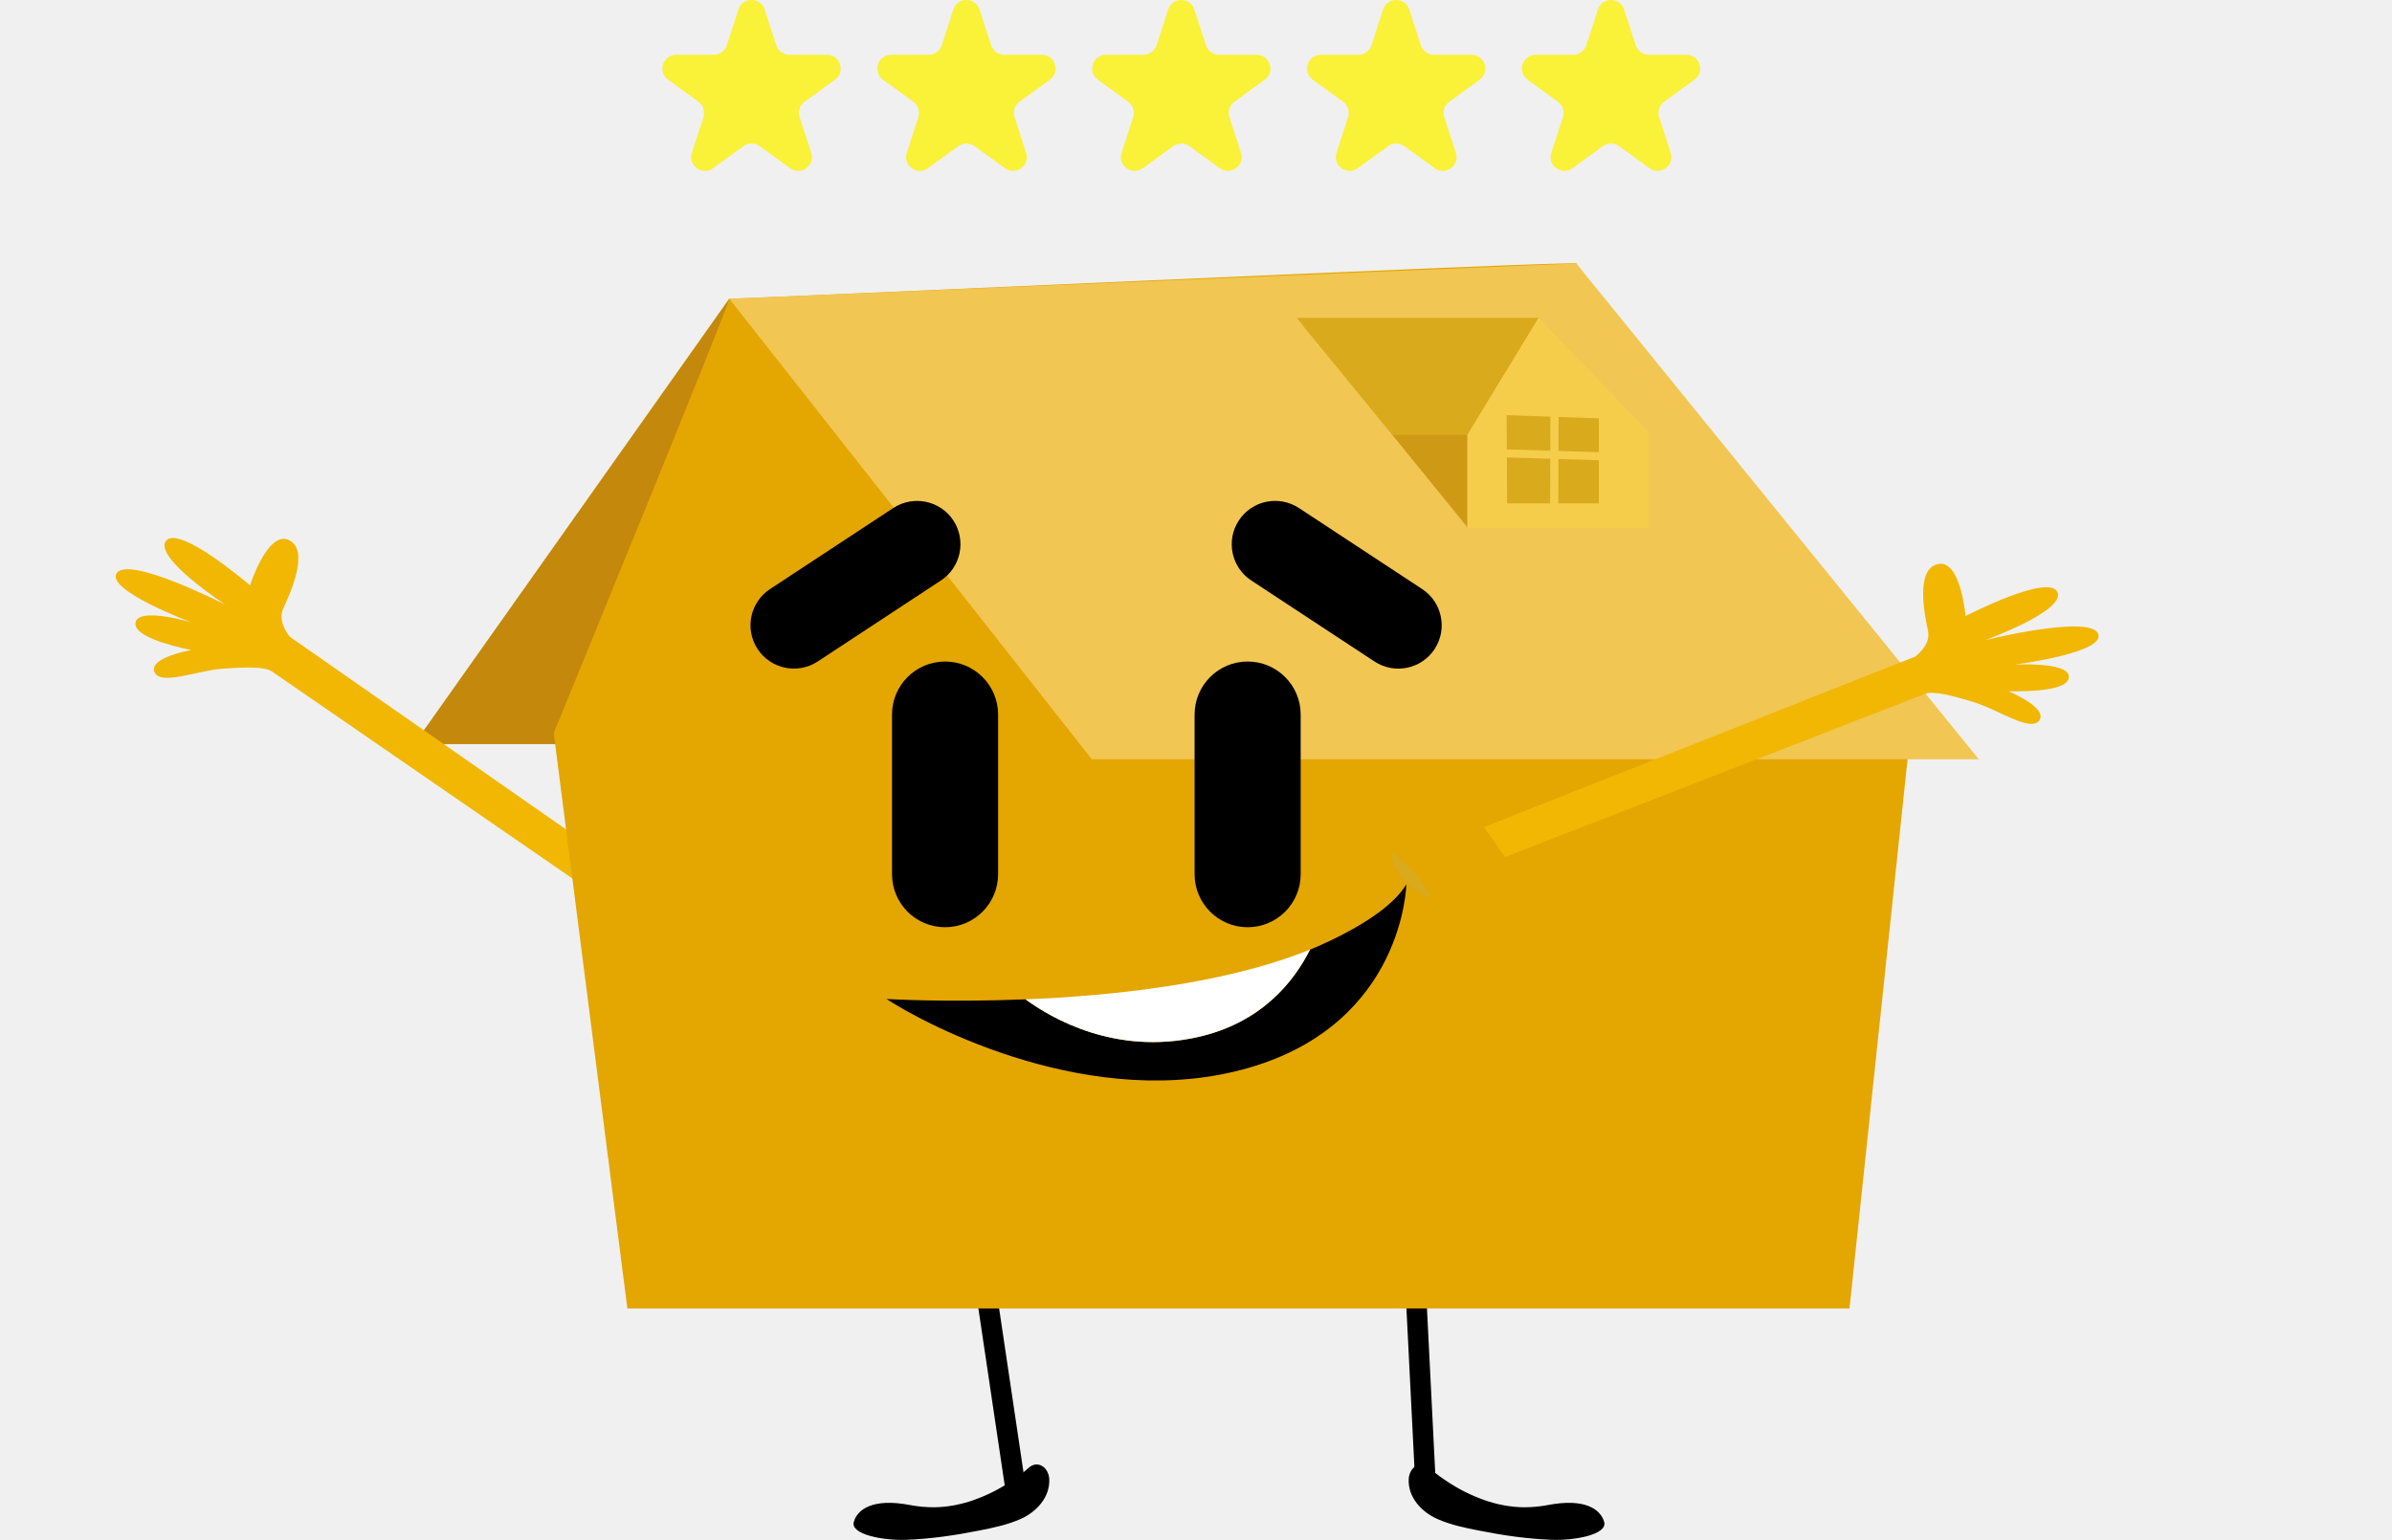
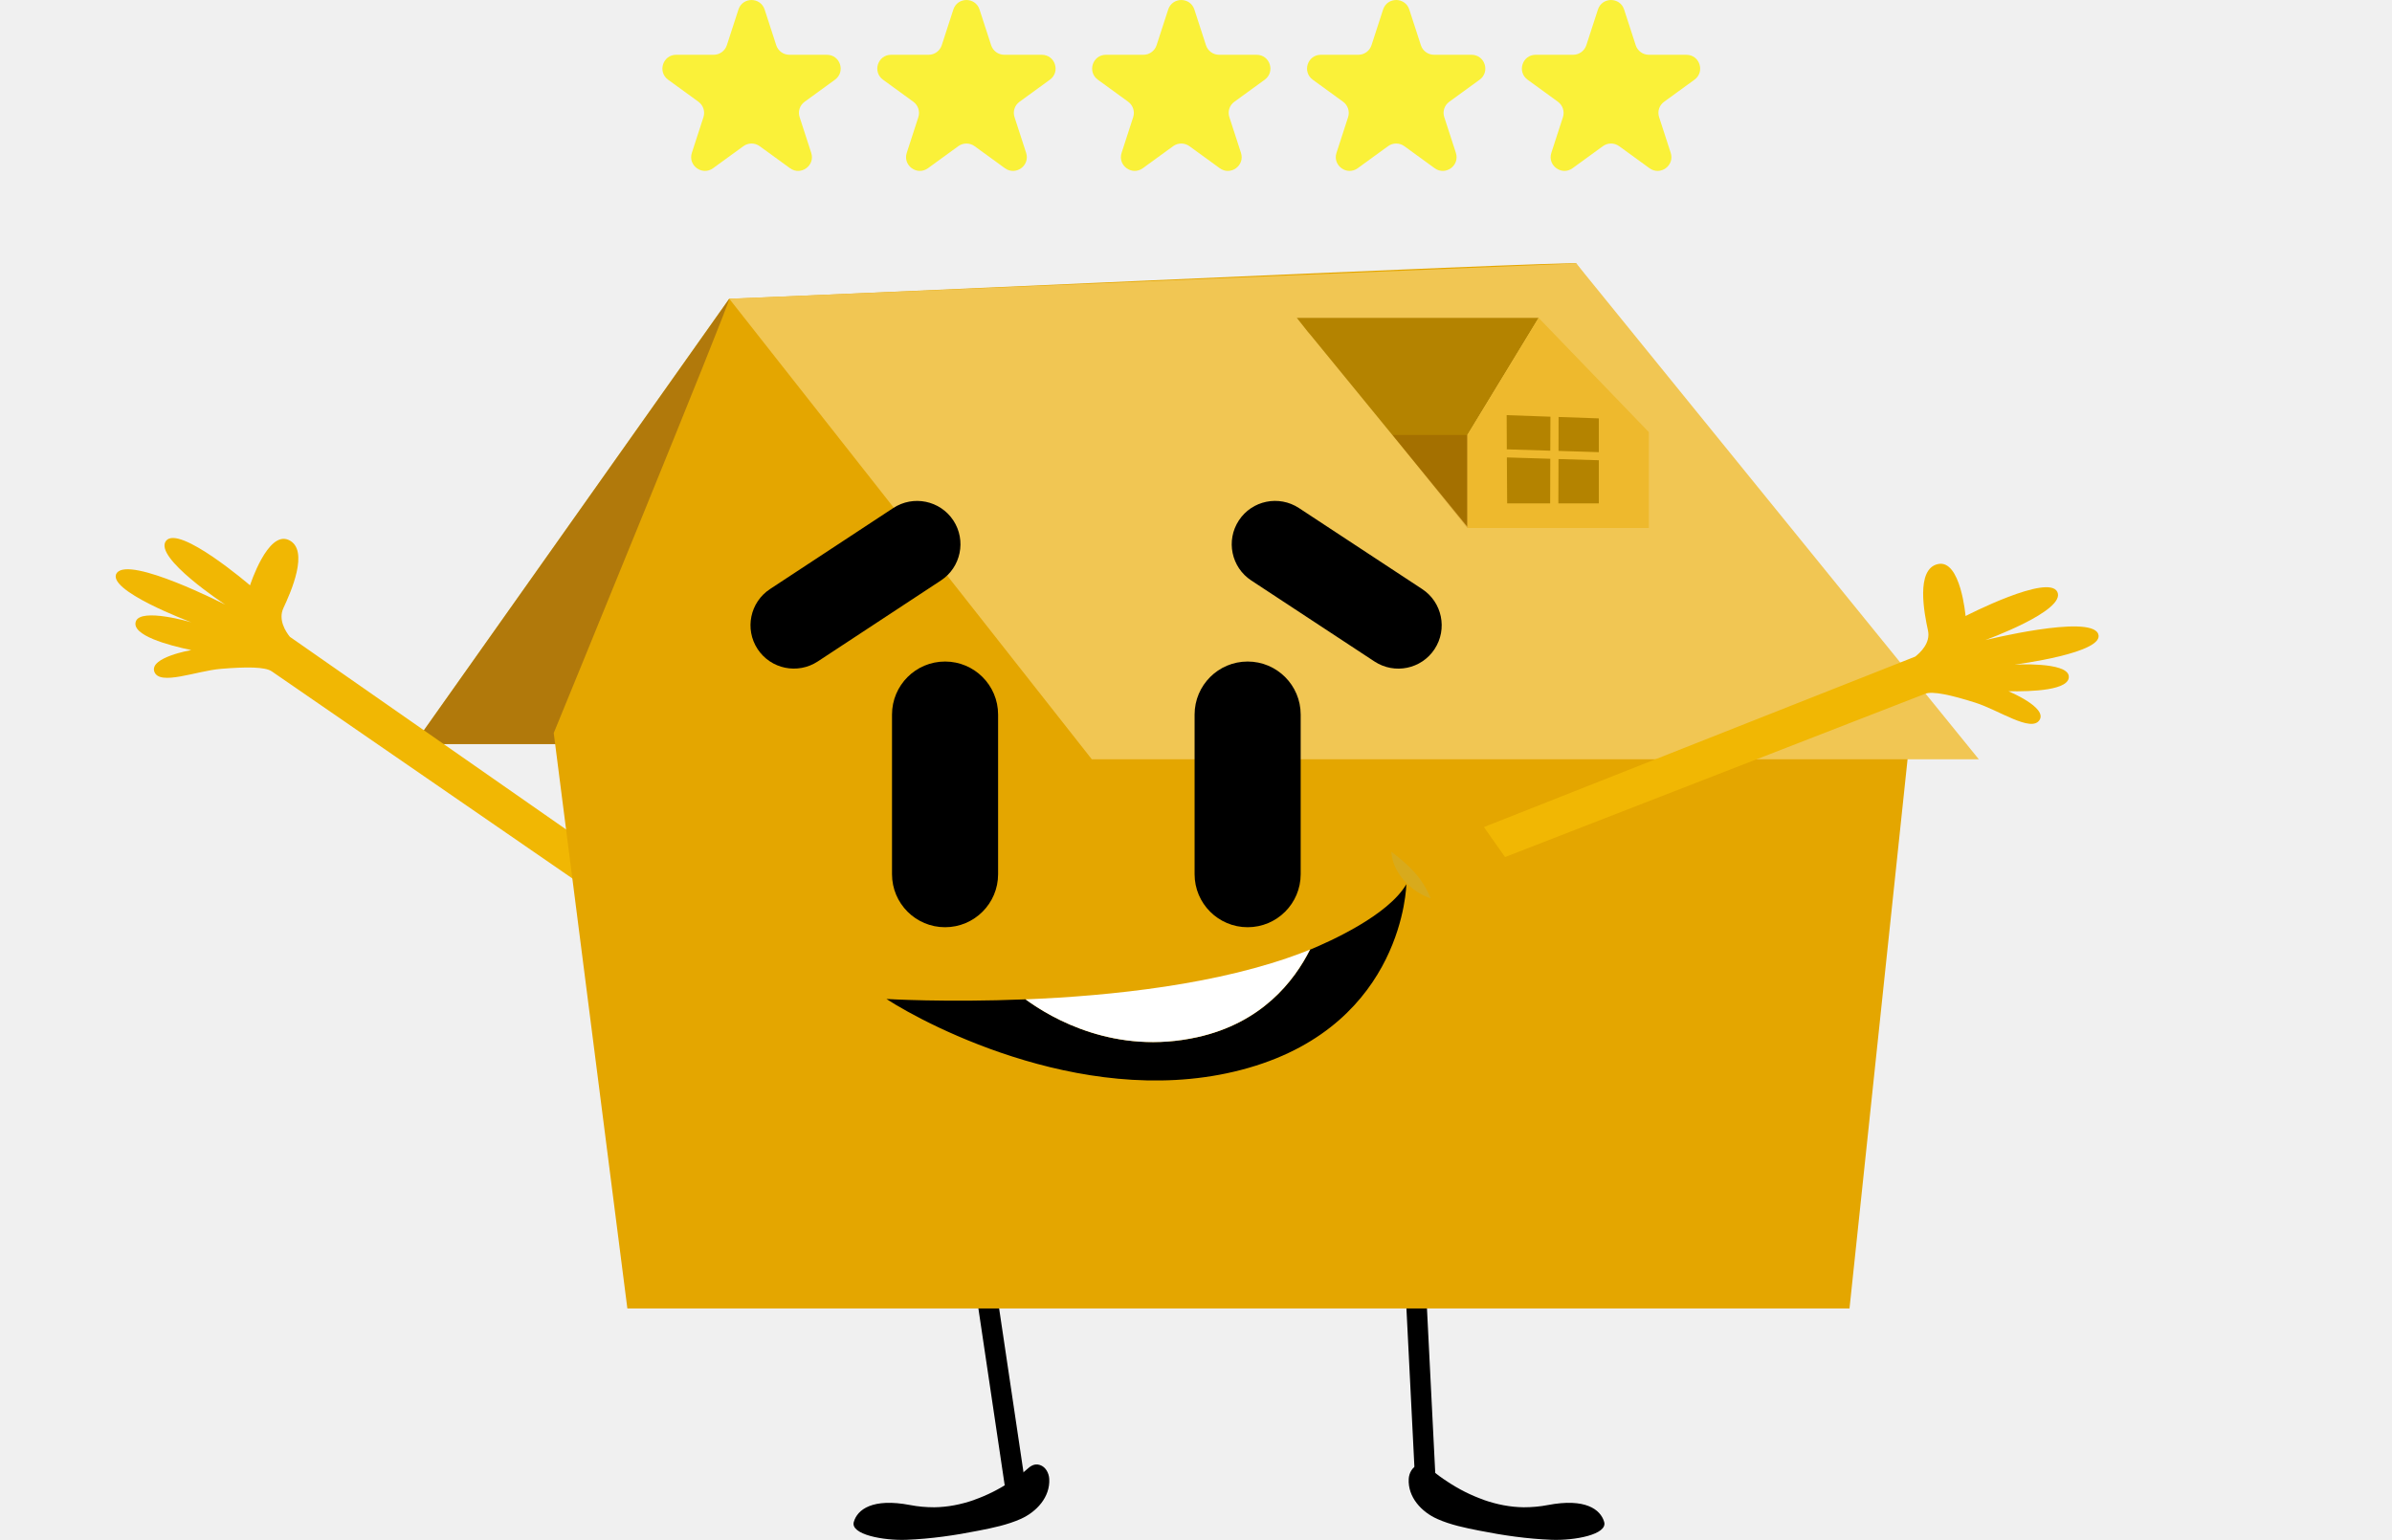
<svg xmlns="http://www.w3.org/2000/svg" id="Capa_1" data-name="Capa 1" viewBox="0 0 340.48 219.26">
  <defs>
    <style>
      .cls-1 {
-         opacity: .3;
+         opacity: .6;
      }

      .cls-1, .cls-2, .cls-3 {
-         isolation: isolate;
-       }
- 
-       .cls-1, .cls-4, .cls-3 {
-         fill: #d8aa1c;
+         fill: #b48300;
      }

      .cls-1, .cls-3 {
        mix-blend-mode: multiply;
      }

+       .cls-1, .cls-3, .cls-4 {
+         isolation: isolate;
+       }
+ 
      .cls-5 {
+         fill: #eeb92d;
+       }
+ 
+       .cls-6 {
        fill: #fff;
      }

-       .cls-6 {
+       .cls-7 {
        fill: #f1c653;
      }

-       .cls-7 {
+       .cls-8 {
        fill: #f1b703;
-       }
- 
-       .cls-8 {
-         fill: #f6cc4b;
      }

      .cls-9 {
        fill: #e4a600;
      }

-       .cls-10 {
-         fill: #faf139;
+       .cls-3 {
+         opacity: .3;
      }

-       .cls-3 {
-         opacity: .6;
+       .cls-10 {
+         fill: #d8aa1c;
+       }
+ 
+       .cls-11 {
+         fill: #faf139;
      }
    </style>
  </defs>
-   <g id="g15" class="cls-2">
+   <g id="g15" class="cls-4">
    <g id="Capa_2" data-name="Capa 2">
      <g id="Layer_3" data-name="Layer 3">
        <g id="g14">
-           <polygon id="polygon1" class="cls-4" points="103.8 42.53 58.94 105.95 107.56 105.95 103.8 42.53" />
-           <polygon id="polygon2" class="cls-3" points="103.8 42.53 58.94 105.95 107.56 105.95 103.8 42.53" />
+           <polygon id="polygon1" class="cls-10" points="103.8 42.53 58.94 105.95 107.56 105.95 103.8 42.53" />
+           <polygon id="polygon2" class="cls-1" points="103.8 42.53 58.94 105.95 107.56 105.95 103.8 42.53" />
          <g id="g2">
            <rect id="rect2" x="140.98" y="182.39" width="2.92" height="30.76" transform="translate(-27.54 23.1) rotate(-8.46)" />
            <path id="path2" d="M138.7,213.55c-1.87.66-3.81,1.04-5.72,1.06-1.16,0-2.31-.1-3.44-.32-5.34-1.02-7.5.63-8.01,2.41s4.2,2.67,7.5,2.54c3.43-.13,6.89-.63,10.25-1.3,2.01-.39,4.13-.83,6.01-1.67,2.24-1,4.21-3.1,4.06-5.71-.05-.84-.52-1.71-1.33-1.97-.8-.26-1.37.17-1.91.67-.69.63-1.49,1.19-2.27,1.7-1.6,1.06-3.32,1.94-5.14,2.58h0Z" />
          </g>
          <g id="g3">
            <rect id="rect3" x="200.75" y="182.07" width="2.92" height="30.76" transform="translate(-9.66 10.41) rotate(-2.88)" />
            <path id="path3" d="M211.17,213.55c1.87.66,3.81,1.04,5.72,1.06,1.16,0,2.31-.1,3.44-.32,5.34-1.02,7.5.63,8.01,2.41s-4.2,2.67-7.5,2.54c-3.43-.13-6.89-.63-10.25-1.3-2.01-.39-4.13-.83-6.01-1.67-2.24-1-4.21-3.1-4.06-5.71.05-.84.52-1.71,1.33-1.97.8-.26,1.37.17,1.91.67.69.63,1.49,1.19,2.27,1.7,1.6,1.06,3.32,1.94,5.14,2.58h0Z" />
          </g>
-           <path id="path4" class="cls-7" d="M16.64,81.57c1.84-2.44,15.44,4.53,15.44,4.53,0,0-10.27-6.72-8.45-9.09,1.83-2.37,11.96,6.33,11.96,6.33,0,0,2.52-7.86,5.52-6.45,3,1.4.24,7.53-.77,9.69-.78,1.67.35,3.38.92,4.09,8.16,5.69,54.26,37.85,54.26,37.85l-3.9,3.55-52.92-36.47c-.95-.68-3.73-.66-7.24-.37-3.52.29-8.75,2.46-9.49.41s5.25-3.08,5.25-3.08c-3.23-.68-8.59-2.11-7.88-4.09.71-1.98,7.89.13,7.89.13,0,0-12.41-4.62-10.58-7.06h0Z" />
+           <path id="path4" class="cls-8" d="M16.64,81.57c1.84-2.44,15.44,4.53,15.44,4.53,0,0-10.27-6.72-8.45-9.09,1.83-2.37,11.96,6.33,11.96,6.33,0,0,2.52-7.86,5.52-6.45,3,1.4.24,7.53-.77,9.69-.78,1.67.35,3.38.92,4.09,8.16,5.69,54.26,37.85,54.26,37.85l-3.9,3.55-52.92-36.47c-.95-.68-3.73-.66-7.24-.37-3.52.29-8.75,2.46-9.49.41s5.25-3.08,5.25-3.08c-3.23-.68-8.59-2.11-7.88-4.09.71-1.98,7.89.13,7.89.13,0,0-12.41-4.62-10.58-7.06h0Z" />
          <path id="path5" class="cls-9" d="M78.82,104.37l10.48,81.93h173.96l9.19-86.95s-48.08-61.41-48.08-61.84-121,5.17-120.57,5.02c.43-.15-24.98,61.84-24.98,61.84h0Z" />
-           <polygon id="polygon5" class="cls-6" points="224.37 37.51 103.8 42.53 155.41 108.11 281.67 108.11 224.37 37.51" />
+           <polygon id="polygon5" class="cls-7" points="224.37 37.51 103.8 42.53 155.41 108.11 281.67 108.11 224.37 37.51" />
          <path id="rect5" d="M134.52,94.19h0c4.17,0,7.55,3.38,7.55,7.55v22.73c0,4.17-3.38,7.55-7.55,7.55h0c-4.17,0-7.55-3.38-7.55-7.55v-22.73c0-4.17,3.38-7.55,7.55-7.55Z" />
          <path id="rect6" d="M204.2,92.42h0c-1.87,2.85-5.7,3.64-8.56,1.76l-17.53-11.53c-2.85-1.87-3.64-5.7-1.77-8.55h0c1.87-2.85,5.7-3.64,8.56-1.76l17.53,11.53c2.85,1.87,3.64,5.7,1.77,8.55Z" />
          <path id="rect7" d="M135.7,74.1h0c1.87,2.85,1.08,6.68-1.77,8.55l-17.53,11.53c-2.85,1.87-6.68,1.09-8.56-1.76h0c-1.87-2.85-1.08-6.68,1.77-8.55l17.53-11.53c2.85-1.87,6.68-1.09,8.56,1.76Z" />
          <path id="rect8" d="M177.59,132.02h0c-4.17,0-7.55-3.38-7.55-7.55v-22.73c0-4.17,3.38-7.55,7.55-7.55h0c4.17,0,7.55,3.38,7.55,7.55v22.73c0,4.17-3.38,7.55-7.55,7.55Z" />
          <g id="g9">
            <path id="path8" d="M186.48,135.2c-2.27,4.53-6.9,10.45-16.02,12.47-11.71,2.6-20.76-2.66-24.48-5.38-11.34.46-19.8-.05-19.8-.05,5.95,3.86,29.42,16.19,51.56,9.8,22.14-6.38,22.44-26.14,22.44-26.14-2.6,4.46-10.97,8.18-13.69,9.31h0Z" />
-             <path id="path9" class="cls-5" d="M170.45,147.67c9.13-2.03,13.75-7.95,16.02-12.47-.55.22-.87.35-.87.35-11.93,4.62-27.45,6.25-39.63,6.74,3.72,2.72,12.77,7.99,24.48,5.38Z" />
+             <path id="path9" class="cls-6" d="M170.45,147.67c9.13-2.03,13.75-7.95,16.02-12.47-.55.22-.87.35-.87.35-11.93,4.62-27.45,6.25-39.63,6.74,3.72,2.72,12.77,7.99,24.48,5.38Z" />
          </g>
-           <path id="path10" class="cls-7" d="M298.64,90.21c-1.24-2.74-16.06.93-16.06.93,0,0,11.52-4.17,10.27-6.85-1.24-2.68-13.07,3.42-13.07,3.42,0,0-.69-8.09-3.92-7.4-3.24.69-1.93,7.16-1.43,9.46.39,1.77-1.1,3.17-1.82,3.72-9.23,3.65-61.39,24.27-61.39,24.27l3.01,4.27,59.78-23.24c1.07-.44,3.78.19,7.14,1.25,3.36,1.06,7.97,4.29,9.15,2.49s-4.42-4.11-4.42-4.11c3.3.06,8.84-.12,8.59-2.17-.25-2.05-7.72-1.62-7.72-1.62,0,0,13.14-1.68,11.89-4.42h0Z" />
-           <polyline id="polyline10" class="cls-4" points="186.19 47.26 208.87 75 208.87 61.93 219.01 45.26 184.59 45.26 186.59 47.79" />
-           <polygon id="polygon10" class="cls-8" points="208.87 75.18 208.87 61.93 219.01 45.26 234.7 61.53 234.7 75.18 208.87 75.18" />
-           <polygon id="polygon11" class="cls-1" points="208.87 75.18 198.22 61.93 208.87 61.93 208.87 75.18" />
-           <path id="path11" class="cls-4" d="M198.04,121.27c2.39,1.79,4.54,3.82,5.6,6.66-2.8-.99-5.4-3.6-5.6-6.66Z" />
+           <path id="path10" class="cls-8" d="M298.64,90.21c-1.24-2.74-16.06.93-16.06.93,0,0,11.52-4.17,10.27-6.85-1.24-2.68-13.07,3.42-13.07,3.42,0,0-.69-8.09-3.92-7.4-3.24.69-1.93,7.16-1.43,9.46.39,1.77-1.1,3.17-1.82,3.72-9.23,3.65-61.39,24.27-61.39,24.27l3.01,4.27,59.78-23.24c1.07-.44,3.78.19,7.14,1.25,3.36,1.06,7.97,4.29,9.15,2.49s-4.42-4.11-4.42-4.11c3.3.06,8.84-.12,8.59-2.17-.25-2.05-7.72-1.62-7.72-1.62,0,0,13.14-1.68,11.89-4.42h0Z" />
+           <polyline id="polyline10" class="cls-2" points="186.19 47.26 208.87 75 208.87 61.93 219.01 45.26 184.59 45.26 186.59 47.79" />
+           <polygon id="polygon10" class="cls-5" points="208.87 75.18 208.87 61.93 219.01 45.26 234.7 61.53 234.7 75.18 208.87 75.18" />
+           <polygon id="polygon11" class="cls-3" points="208.87 75.18 198.22 61.93 208.87 61.93 208.87 75.18" />
+           <path id="path11" class="cls-10" d="M198.04,121.27c2.39,1.79,4.54,3.82,5.6,6.66-2.8-.99-5.4-3.6-5.6-6.66Z" />
          <g id="g13">
-             <path id="path12" class="cls-4" d="M220.69,59.33l-6.23-.22c0,.09.02,2.32.02,4.87l6.19.19.02-4.84h0Z" />
-             <polygon id="polygon12" class="cls-4" points="221.84 65.36 221.82 71.67 227.58 71.67 227.58 65.53 221.84 65.36" />
-             <polygon id="polygon13" class="cls-4" points="221.84 64.2 227.58 64.38 227.58 59.57 221.85 59.37 221.84 64.2" />
-             <path id="path13" class="cls-4" d="M214.49,65.13c.02,3.22.04,6.54.04,6.54h6.12l.02-6.35-6.18-.19h0Z" />
+             <path id="path12" class="cls-2" d="M220.69,59.33l-6.23-.22c0,.09.02,2.32.02,4.87l6.19.19.02-4.84h0Z" />
+             <polygon id="polygon12" class="cls-2" points="221.84 65.36 221.82 71.67 227.58 71.67 227.58 65.53 221.84 65.36" />
+             <polygon id="polygon13" class="cls-2" points="221.84 64.2 227.58 64.38 227.58 59.57 221.85 59.37 221.84 64.2" />
+             <path id="path13" class="cls-2" d="M214.49,65.13c.02,3.22.04,6.54.04,6.54h6.12l.02-6.35-6.18-.19h0Z" />
          </g>
        </g>
      </g>
    </g>
  </g>
  <g>
-     <path class="cls-10" d="M108.84,1.36l1.65,5.08c.26.81,1.02,1.36,1.87,1.36h5.34c1.9,0,2.69,2.43,1.15,3.55l-4.32,3.14c-.69.5-.98,1.38-.71,2.19l1.65,5.08c.59,1.81-1.48,3.31-3.02,2.19l-4.32-3.14c-.69-.5-1.62-.5-2.31,0l-4.32,3.14c-1.54,1.12-3.61-.39-3.02-2.19l1.65-5.08c.26-.81-.03-1.69-.71-2.19l-4.32-3.14c-1.54-1.12-.75-3.55,1.15-3.55h5.34c.85,0,1.6-.55,1.87-1.36l1.65-5.08c.59-1.81,3.14-1.81,3.73,0Z" />
-     <path class="cls-10" d="M139.43,1.36l1.65,5.08c.26.81,1.02,1.36,1.87,1.36h5.34c1.9,0,2.69,2.43,1.15,3.55l-4.32,3.14c-.69.5-.98,1.38-.71,2.19l1.65,5.08c.59,1.81-1.48,3.31-3.02,2.19l-4.32-3.14c-.69-.5-1.62-.5-2.31,0l-4.32,3.14c-1.54,1.12-3.61-.39-3.02-2.19l1.65-5.08c.26-.81-.03-1.69-.71-2.19l-4.32-3.14c-1.54-1.12-.75-3.55,1.15-3.55h5.34c.85,0,1.6-.55,1.87-1.36l1.65-5.08c.59-1.81,3.14-1.81,3.73,0Z" />
-     <path class="cls-10" d="M170.01,1.36l1.65,5.08c.26.81,1.02,1.36,1.87,1.36h5.34c1.9,0,2.69,2.43,1.15,3.55l-4.32,3.14c-.69.5-.98,1.38-.71,2.19l1.65,5.08c.59,1.81-1.48,3.31-3.02,2.19l-4.32-3.14c-.69-.5-1.62-.5-2.31,0l-4.32,3.14c-1.54,1.12-3.61-.39-3.02-2.19l1.65-5.08c.26-.81-.03-1.69-.71-2.19l-4.32-3.14c-1.54-1.12-.75-3.55,1.15-3.55h5.34c.85,0,1.6-.55,1.87-1.36l1.65-5.08c.59-1.81,3.14-1.81,3.73,0Z" />
-     <path class="cls-10" d="M200.6,1.36l1.65,5.08c.26.81,1.02,1.36,1.87,1.36h5.34c1.9,0,2.69,2.43,1.15,3.55l-4.32,3.14c-.69.5-.98,1.38-.71,2.19l1.65,5.08c.59,1.81-1.48,3.31-3.02,2.19l-4.32-3.14c-.69-.5-1.62-.5-2.31,0l-4.32,3.14c-1.54,1.12-3.61-.39-3.02-2.19l1.65-5.08c.26-.81-.03-1.69-.71-2.19l-4.32-3.14c-1.54-1.12-.75-3.55,1.15-3.55h5.34c.85,0,1.6-.55,1.87-1.36l1.65-5.08c.59-1.81,3.14-1.81,3.73,0Z" />
-     <path class="cls-10" d="M231.18,1.36l1.65,5.08c.26.81,1.02,1.36,1.87,1.36h5.34c1.9,0,2.69,2.43,1.15,3.55l-4.32,3.14c-.69.5-.98,1.38-.71,2.19l1.65,5.08c.59,1.81-1.48,3.31-3.02,2.19l-4.32-3.14c-.69-.5-1.62-.5-2.31,0l-4.32,3.14c-1.54,1.12-3.61-.39-3.02-2.19l1.65-5.08c.26-.81-.03-1.69-.71-2.19l-4.32-3.14c-1.54-1.12-.75-3.55,1.15-3.55h5.34c.85,0,1.6-.55,1.87-1.36l1.65-5.08c.59-1.81,3.14-1.81,3.73,0Z" />
+     <path class="cls-11" d="M108.84,1.36l1.65,5.08c.26.81,1.02,1.36,1.87,1.36h5.34c1.9,0,2.69,2.43,1.15,3.55l-4.32,3.14c-.69.5-.98,1.38-.71,2.19l1.65,5.08c.59,1.81-1.48,3.31-3.02,2.19l-4.32-3.14c-.69-.5-1.62-.5-2.31,0l-4.32,3.14c-1.54,1.12-3.61-.39-3.02-2.19l1.65-5.08c.26-.81-.03-1.69-.71-2.19l-4.32-3.14c-1.54-1.12-.75-3.55,1.15-3.55h5.34c.85,0,1.6-.55,1.87-1.36l1.65-5.08c.59-1.81,3.14-1.81,3.73,0Z" />
+     <path class="cls-11" d="M139.43,1.36l1.65,5.08c.26.81,1.02,1.36,1.87,1.36h5.34c1.9,0,2.69,2.43,1.15,3.55l-4.32,3.14c-.69.5-.98,1.38-.71,2.19l1.65,5.08c.59,1.81-1.48,3.31-3.02,2.19l-4.32-3.14c-.69-.5-1.62-.5-2.31,0l-4.32,3.14c-1.54,1.12-3.61-.39-3.02-2.19l1.65-5.08c.26-.81-.03-1.69-.71-2.19l-4.32-3.14c-1.54-1.12-.75-3.55,1.15-3.55h5.34c.85,0,1.6-.55,1.87-1.36l1.65-5.08c.59-1.81,3.14-1.81,3.73,0Z" />
+     <path class="cls-11" d="M170.01,1.36l1.65,5.08c.26.81,1.02,1.36,1.87,1.36h5.34c1.9,0,2.69,2.43,1.15,3.55l-4.32,3.14c-.69.5-.98,1.38-.71,2.19l1.65,5.08c.59,1.81-1.48,3.31-3.02,2.19l-4.32-3.14c-.69-.5-1.62-.5-2.31,0l-4.32,3.14c-1.54,1.12-3.61-.39-3.02-2.19l1.65-5.08c.26-.81-.03-1.69-.71-2.19l-4.32-3.14c-1.54-1.12-.75-3.55,1.15-3.55h5.34c.85,0,1.6-.55,1.87-1.36l1.65-5.08c.59-1.81,3.14-1.81,3.73,0Z" />
+     <path class="cls-11" d="M200.6,1.36l1.65,5.08c.26.81,1.02,1.36,1.87,1.36h5.34c1.9,0,2.69,2.43,1.15,3.55l-4.32,3.14c-.69.5-.98,1.38-.71,2.19l1.65,5.08c.59,1.81-1.48,3.31-3.02,2.19l-4.32-3.14c-.69-.5-1.62-.5-2.31,0l-4.32,3.14c-1.54,1.12-3.61-.39-3.02-2.19l1.65-5.08c.26-.81-.03-1.69-.71-2.19l-4.32-3.14c-1.54-1.12-.75-3.55,1.15-3.55h5.34c.85,0,1.6-.55,1.87-1.36l1.65-5.08c.59-1.81,3.14-1.81,3.73,0Z" />
+     <path class="cls-11" d="M231.18,1.36l1.65,5.08c.26.81,1.02,1.36,1.87,1.36h5.34c1.9,0,2.69,2.43,1.15,3.55l-4.32,3.14c-.69.5-.98,1.38-.71,2.19l1.65,5.08c.59,1.81-1.48,3.31-3.02,2.19l-4.32-3.14c-.69-.5-1.62-.5-2.31,0l-4.32,3.14c-1.54,1.12-3.61-.39-3.02-2.19l1.65-5.08c.26-.81-.03-1.69-.71-2.19l-4.32-3.14c-1.54-1.12-.75-3.55,1.15-3.55h5.34c.85,0,1.6-.55,1.87-1.36l1.65-5.08c.59-1.81,3.14-1.81,3.73,0Z" />
  </g>
</svg>
